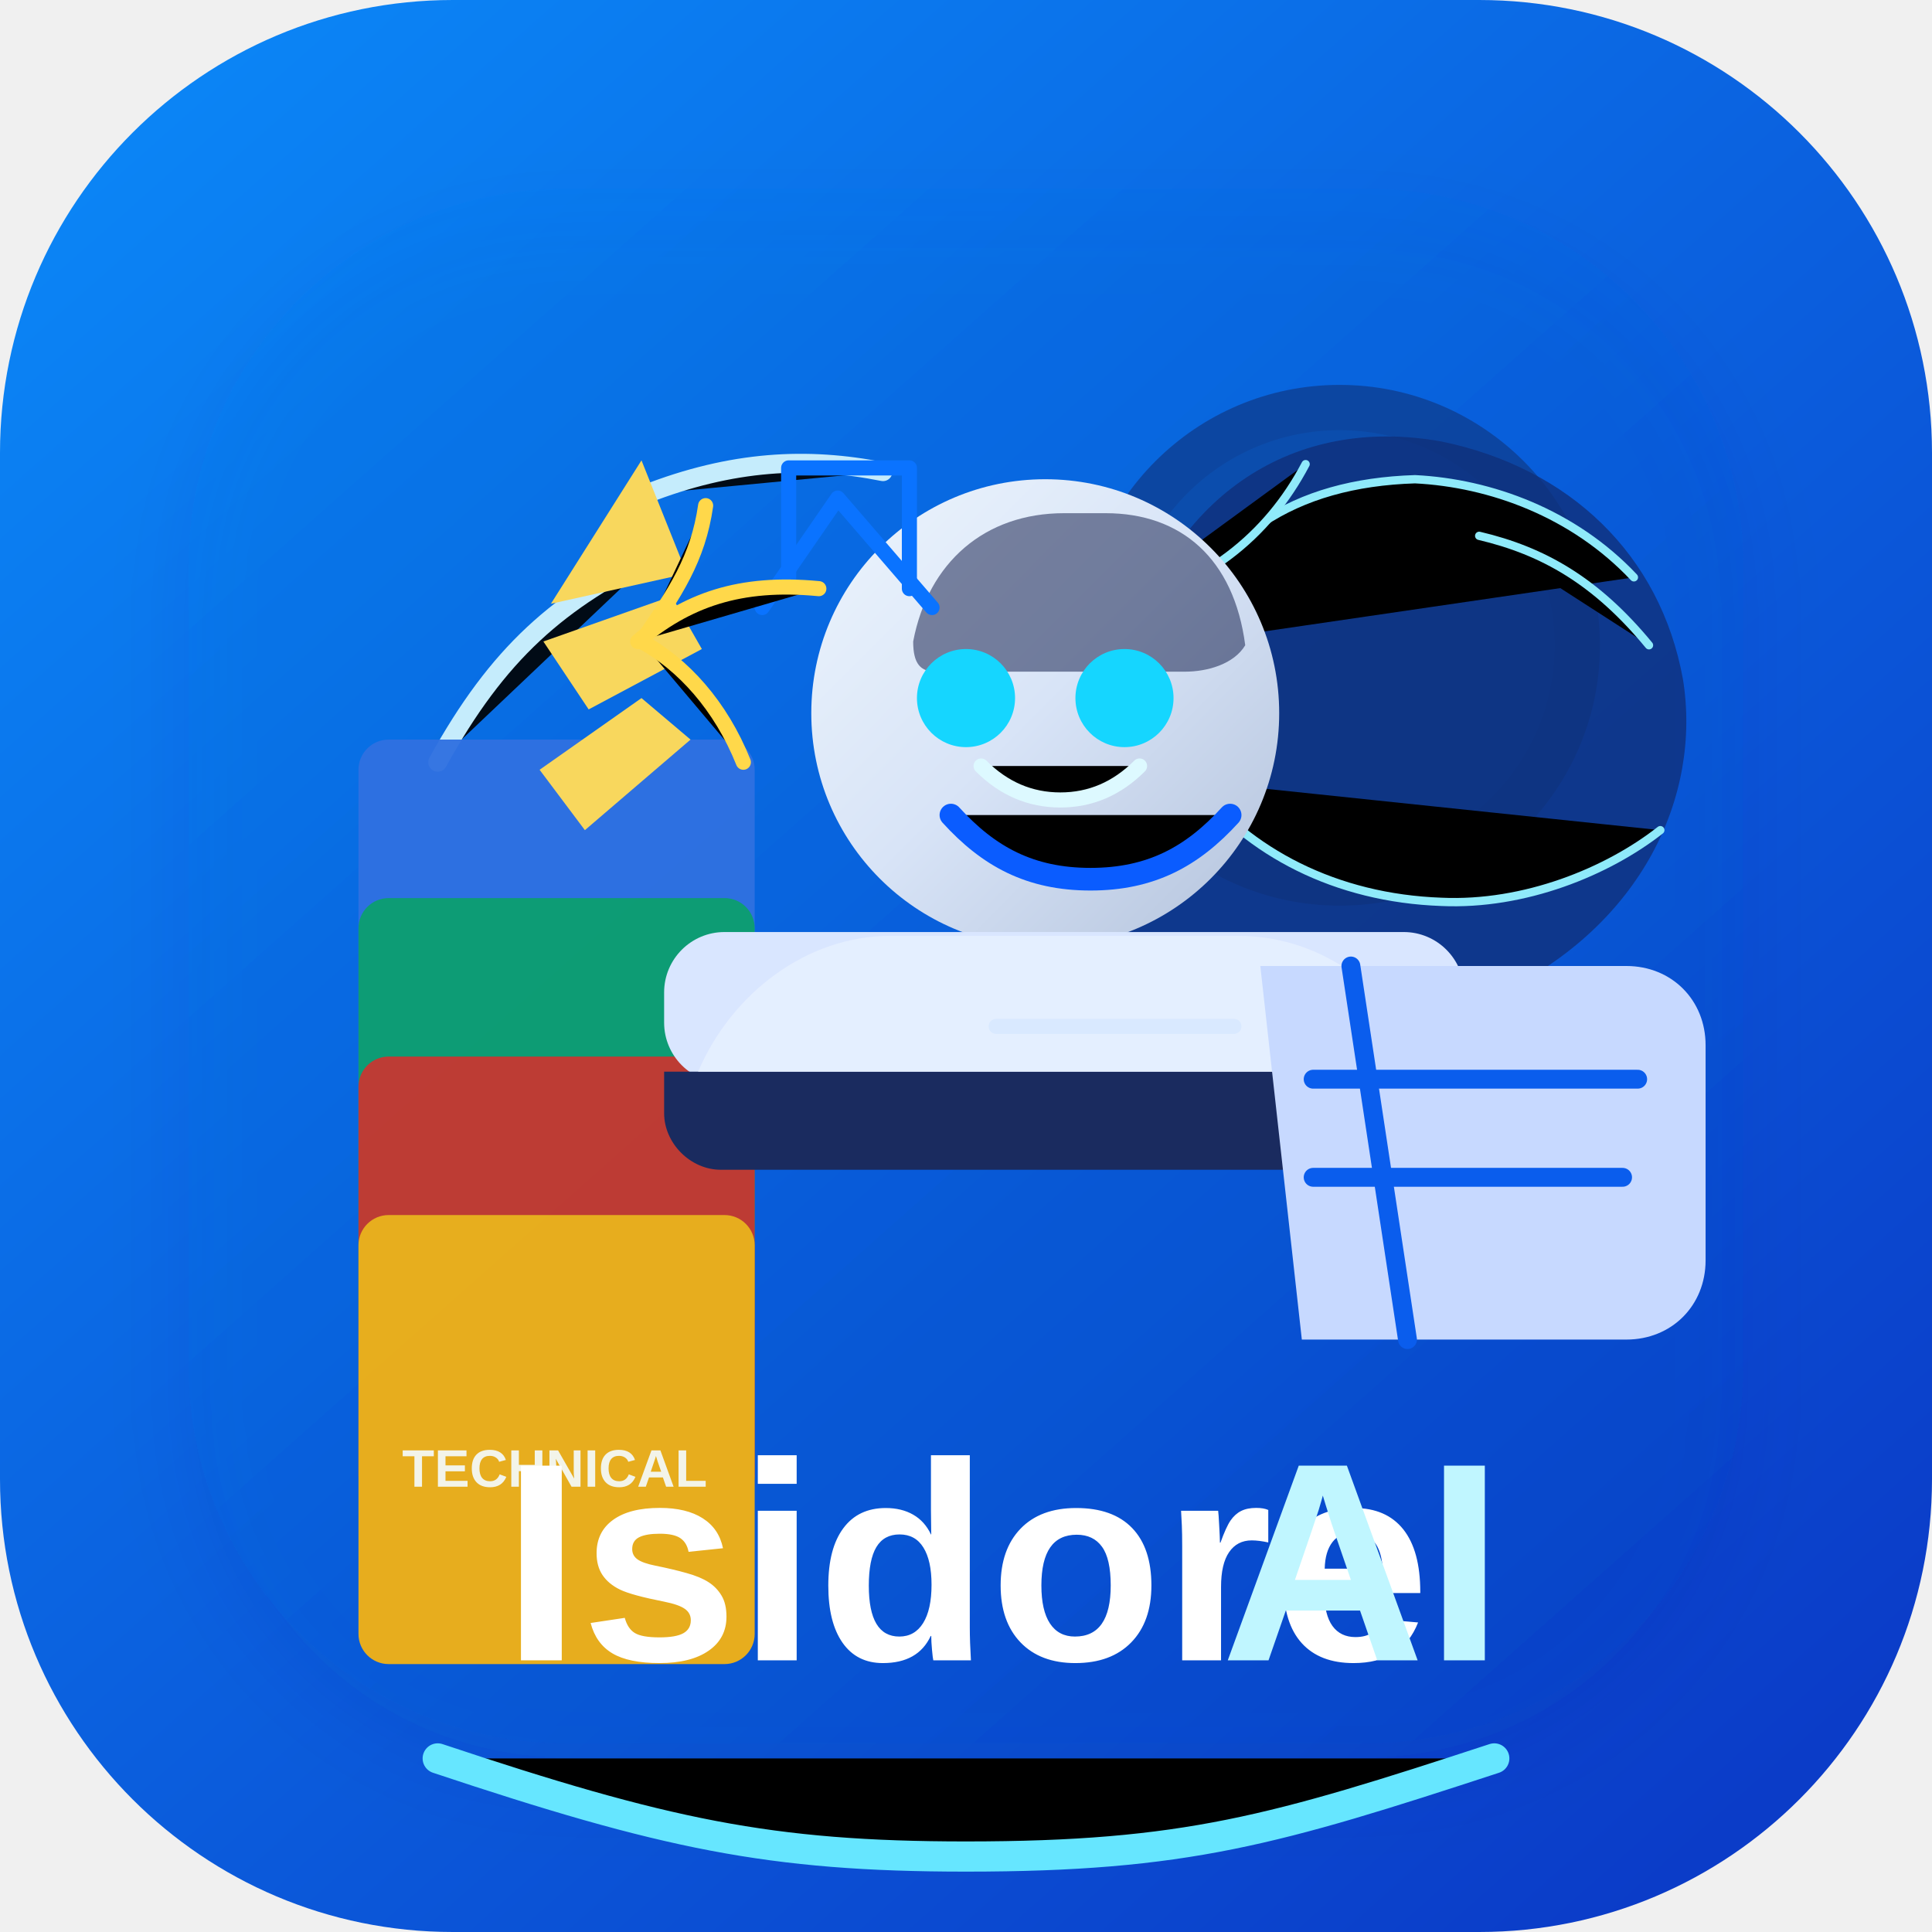
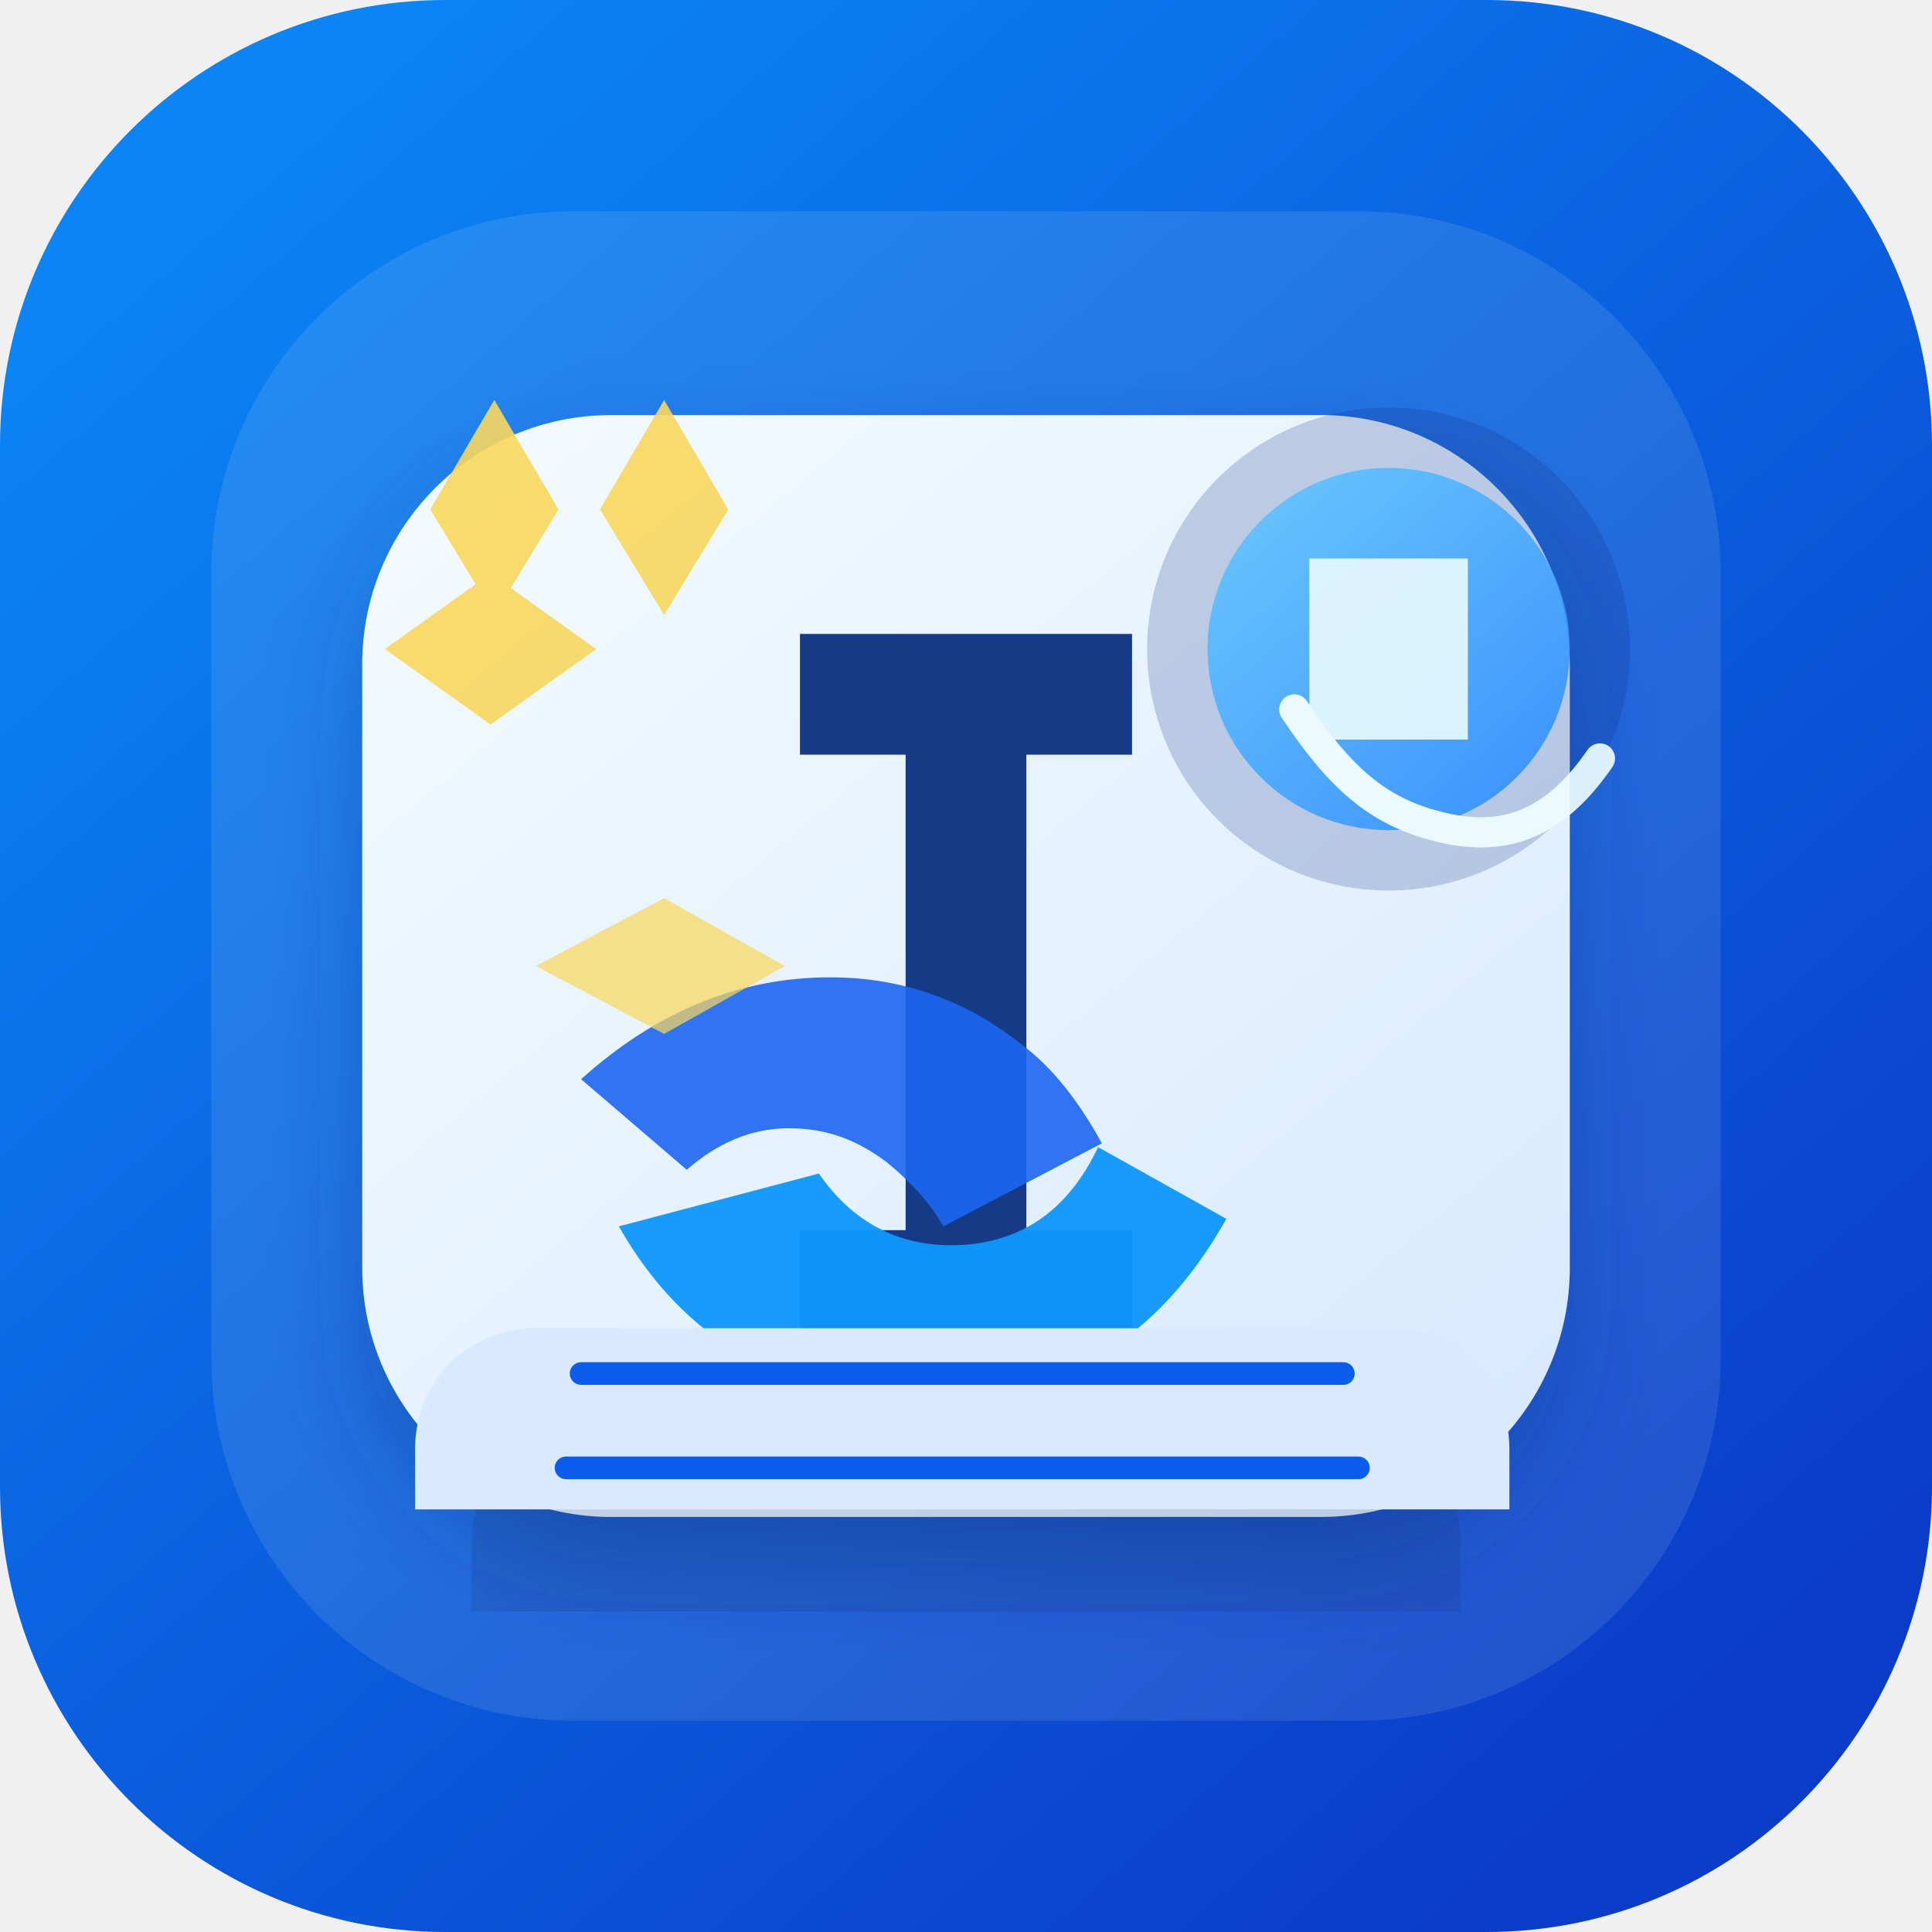
- <svg xmlns="http://www.w3.org/2000/svg" width="512" height="512" viewBox="0 0 512 512" role="img" aria-label="IsidoreAI app icon">
+ <svg xmlns="http://www.w3.org/2000/svg" viewBox="0 0 512 512" role="img" aria-labelledby="title desc">
  <defs>
-     <linearGradient id="bg" x1="48" y1="26" x2="456" y2="486" gradientUnits="userSpaceOnUse">
-       <stop stop-color="#0B84F5" />
+     <linearGradient id="bg" x1="64" y1="40" x2="440" y2="470" gradientUnits="userSpaceOnUse">
+       <stop offset="0" stop-color="#0B84F5" />
      <stop offset="1" stop-color="#0B3CC8" />
    </linearGradient>
-     <linearGradient id="panel" x1="120" y1="80" x2="390" y2="410" gradientUnits="userSpaceOnUse">
-       <stop stop-color="#F6FCFF" />
-       <stop offset="1" stop-color="#D7E6FF" />
+     <linearGradient id="panel" x1="120" y1="100" x2="388" y2="420" gradientUnits="userSpaceOnUse">
+       <stop offset="0" stop-color="#F4FBFF" />
+       <stop offset="1" stop-color="#D7E9FF" />
    </linearGradient>
-     <linearGradient id="plastic" x1="161" y1="126" x2="356" y2="320" gradientUnits="userSpaceOnUse">
-       <stop stop-color="#F7FDFF" />
-       <stop offset="0.45" stop-color="#D8E4F7" />
-       <stop offset="1" stop-color="#9AABC8" />
-     </linearGradient>
-     <linearGradient id="blueGlow" x1="205" y1="166" x2="330" y2="286" gradientUnits="userSpaceOnUse">
-       <stop stop-color="#2AE1FF" />
-       <stop offset="1" stop-color="#1073FF" />
+     <linearGradient id="accent" x1="180" y1="150" x2="330" y2="320" gradientUnits="userSpaceOnUse">
+       <stop offset="0" stop-color="#7FE8FF" />
+       <stop offset="1" stop-color="#1C7DFF" />
    </linearGradient>
    <filter id="shadow" x="-20%" y="-20%" width="140%" height="160%">
-       <feDropShadow dx="0" dy="10" stdDeviation="11" flood-color="#123A86" flood-opacity="0.35" />
+       <feDropShadow dx="0" dy="12" stdDeviation="12" flood-color="#123A86" flood-opacity="0.35" />
    </filter>
  </defs>
-   <rect width="512" height="512" rx="120" fill="url(#bg)" />
+   <rect width="512" height="512" rx="118" fill="url(#bg)" />
+   <rect x="56" y="56" width="400" height="400" rx="96" fill="rgba(255,255,255,0.10)" />
  <g filter="url(#shadow)">
-     <rect x="50" y="50" width="412" height="412" rx="100" fill="url(#bg)" opacity="0.24" />
+     <rect x="96" y="110" width="320" height="292" rx="66" fill="url(#panel)" />
+   </g>
+   <g opacity="0.92">
+     <circle cx="368" cy="172" r="64" fill="#0F2F7B" opacity="0.22" />
+     <circle cx="368" cy="172" r="48" fill="url(#accent)" opacity="0.95" />
+     <path d="M347 148h42v48h-42z" fill="#EAFBFF" opacity="0.9" />
+     <path d="M343 188c12 18 22 27 38 31 19 5 32-2 43-18" fill="none" stroke="#EAFBFF" stroke-width="8" stroke-linecap="round" />
+   </g>
+   <g>
+     <path d="M212 168h88v32h-28v126h28v32h-88v-32h28V200h-28z" fill="#153B86" />
+     <path d="M154 286c20-18 42-27 66-27 19 0 36 6 51 18 8 6 15 15 21 26l-42 22c-4-7-9-12-15-17-8-6-16-9-26-9-10 0-19 4-27 11l-28-24z" fill="#1D66F2" opacity="0.9" />
+     <path d="M217 311c9 13 21 19 35 19 18 0 31-9 39-26l34 19c-18 32-44 48-80 48-37 0-64-16-81-46l53-14z" fill="#0E97FF" opacity="0.95" />
  </g>
  <g opacity="0.9">
-     <path d="M116 202C132 173 148 159 175 146" stroke="#D9FAFF" stroke-width="5" stroke-linecap="round" />
-     <path d="M171 131C194 122 214 121 234 125" stroke="#D9FAFF" stroke-width="5" stroke-linecap="round" />
-   </g>
-   <g transform="translate(0 0)">
-     <g opacity="0.95">
-       <rect x="95" y="196" width="105" height="119" rx="8" fill="#2F70E1" />
-       <text x="147" y="268" font-size="15" font-weight="900" fill="#EEF6FF" text-anchor="middle" font-family="Arial, sans-serif">MATH</text>
-       <rect x="95" y="238" width="105" height="119" rx="8" fill="#0E9E6F" />
-       <text x="147" y="310" font-size="16" font-weight="900" fill="#F2FFF7" text-anchor="middle" font-family="Arial, sans-serif">SCIENCE</text>
-       <rect x="95" y="280" width="105" height="119" rx="8" fill="#C63A2C" />
-       <text x="147" y="352" font-size="15" font-weight="900" fill="#FFF5F3" text-anchor="middle" font-family="Arial, sans-serif">ENGLISH</text>
-       <rect x="95" y="322" width="105" height="119" rx="8" fill="#F2B115" />
-       <text x="147" y="394" font-size="14" font-weight="900" fill="#FFFCEA" text-anchor="middle" font-family="Arial, sans-serif">TECHNICAL</text>
-     </g>
-     <g transform="translate(0 0)">
-       <circle cx="355" cy="171" r="69" fill="#0E3F94" opacity="0.82" />
-       <circle cx="355" cy="171" r="57" fill="#0A5FC8" opacity="0.3" />
-       <path d="M299 172C311 131 343 110 382 117C416 124 440 147 446 180C451 211 435 245 398 263C363 280 319 279 294 253C281 240 282 194 299 172Z" fill="#0F2F7B" opacity="0.8" />
-       <path d="M310 171C321 142 343 128 375 127C395 128 417 136 433 153" stroke="#8FEAFA" stroke-width="2.2" stroke-linecap="round" />
-       <path d="M316 207C331 226 354 238 382 239C404 240 426 231 440 220" stroke="#8FEAFA" stroke-width="2.2" stroke-linecap="round" />
-       <path d="M294 161C319 156 336 142 346 123" stroke="#8FEAFA" stroke-width="2.2" stroke-linecap="round" />
-       <path d="M392 142C409 146 423 154 437 171" stroke="#8FEAFA" stroke-width="2.2" stroke-linecap="round" />
-     </g>
-     <g>
-       <circle cx="277" cy="189" r="62" fill="url(#plastic)" />
-       <path d="M242 170C246 149 261 136 282 136H293C313 136 327 148 330 171C327 176 320 178 314 178H248C244 178 242 176 242 170Z" fill="#0F1A49" opacity="0.52" />
-       <circle cx="256" cy="185" r="13" fill="#15D6FF" />
-       <circle cx="298" cy="185" r="13" fill="#15D6FF" />
-       <path d="M252 216C262 227 273 233 289 233C305 233 316 227 326 216" stroke="#0A5CFF" stroke-width="6" stroke-linecap="round" />
-       <path d="M260 203C266 209 273 212 281 212C289 212 296 209 302 203" stroke="#DDF9FF" stroke-width="4" stroke-linecap="round" />
-       <rect x="176" y="247" width="212" height="40" rx="16" fill="#D9E6FF" />
-       <path d="M176 284H388V295C388 303 381 310 373 310H191C183 310 176 303 176 295V284Z" fill="#1A2B5F" />
-       <path d="M185 284C194 263 214 248 236 248H328C351 248 370 263 379 284H185Z" fill="#E6EFFF" opacity="0.9" />
-       <path d="M202 161L222 132L247 161" stroke="#0A73FF" stroke-width="4" stroke-linecap="round" stroke-linejoin="round" fill="none" />
-       <path d="M209 156V124H241V156" stroke="#0A73FF" stroke-width="4" stroke-linecap="round" stroke-linejoin="round" fill="none" />
-     </g>
-     <g>
-       <path d="M342 256H431C443 256 452 265 452 277V334C452 346 443 355 431 355H345L334 256H342Z" fill="#C7D9FF" />
-       <path d="M348 286H434" stroke="#0A5DED" stroke-width="5" stroke-linecap="round" />
-       <path d="M348 312H430" stroke="#0A5DED" stroke-width="5" stroke-linecap="round" />
-       <path d="M358 256L373 355" stroke="#0A5DED" stroke-width="5" stroke-linecap="round" />
-       <path d="M264 272H327" stroke="#D9E9FF" stroke-width="4" stroke-linecap="round" />
-     </g>
-     <g>
-       <path d="M178 158L144 170L156 188L186 172L178 158Z" fill="#F8D75D" />
-       <path d="M170 122L182 152L146 160L170 122Z" fill="#F8D75D" />
-       <path d="M170 185L143 204L155 220L183 196L170 185Z" fill="#F8D75D" />
-       <path d="M169 170C182 159 196 154 217 156" stroke="#FFD84A" stroke-width="4" stroke-linecap="round" />
-       <path d="M170 170C179 157 185 148 187 134" stroke="#FFD84A" stroke-width="4" stroke-linecap="round" />
-       <path d="M170 170C181 176 191 187 197 202" stroke="#FFD84A" stroke-width="4" stroke-linecap="round" />
-     </g>
+     <path d="M130 152l28 20-28 20-28-20 28-20z" fill="#F8D75D" />
+     <path d="M131 106l17 29-17 28-17-28 17-29z" fill="#F8D75D" />
+     <path d="M176 106l17 29-17 28-17-28 17-29z" fill="#F8D75D" />
+     <path d="M142 256l34-18 32 18-32 18-34-18z" fill="#F8D75D" opacity="0.8" />
  </g>
  <g>
-     <text x="256" y="440" font-size="75" font-weight="900" fill="#FFFFFF" text-anchor="middle" font-family="Arial, sans-serif">Isidore</text>
-     <text x="361" y="440" font-size="75" font-weight="900" fill="#C0F6FF" text-anchor="middle" font-family="Arial, sans-serif">AI</text>
-     <path d="M116 466C176 486 204 492 256 492C314 492 338 485 396 466" stroke="#66E6FF" stroke-width="8" stroke-linecap="round" />
+     <path d="M150 383h212c14 0 25 11 25 25v19H125v-19c0-14 11-25 25-25z" fill="#1A2B5F" opacity="0.16" />
+     <path d="M142 352h226c18 0 32 14 32 32v16H110v-16c0-18 14-32 32-32z" fill="#D9E9FF" />
+     <path d="M154 364h202" stroke="#0A5DED" stroke-width="6" stroke-linecap="round" />
+     <path d="M150 389h210" stroke="#0A5DED" stroke-width="6" stroke-linecap="round" />
  </g>
</svg>
